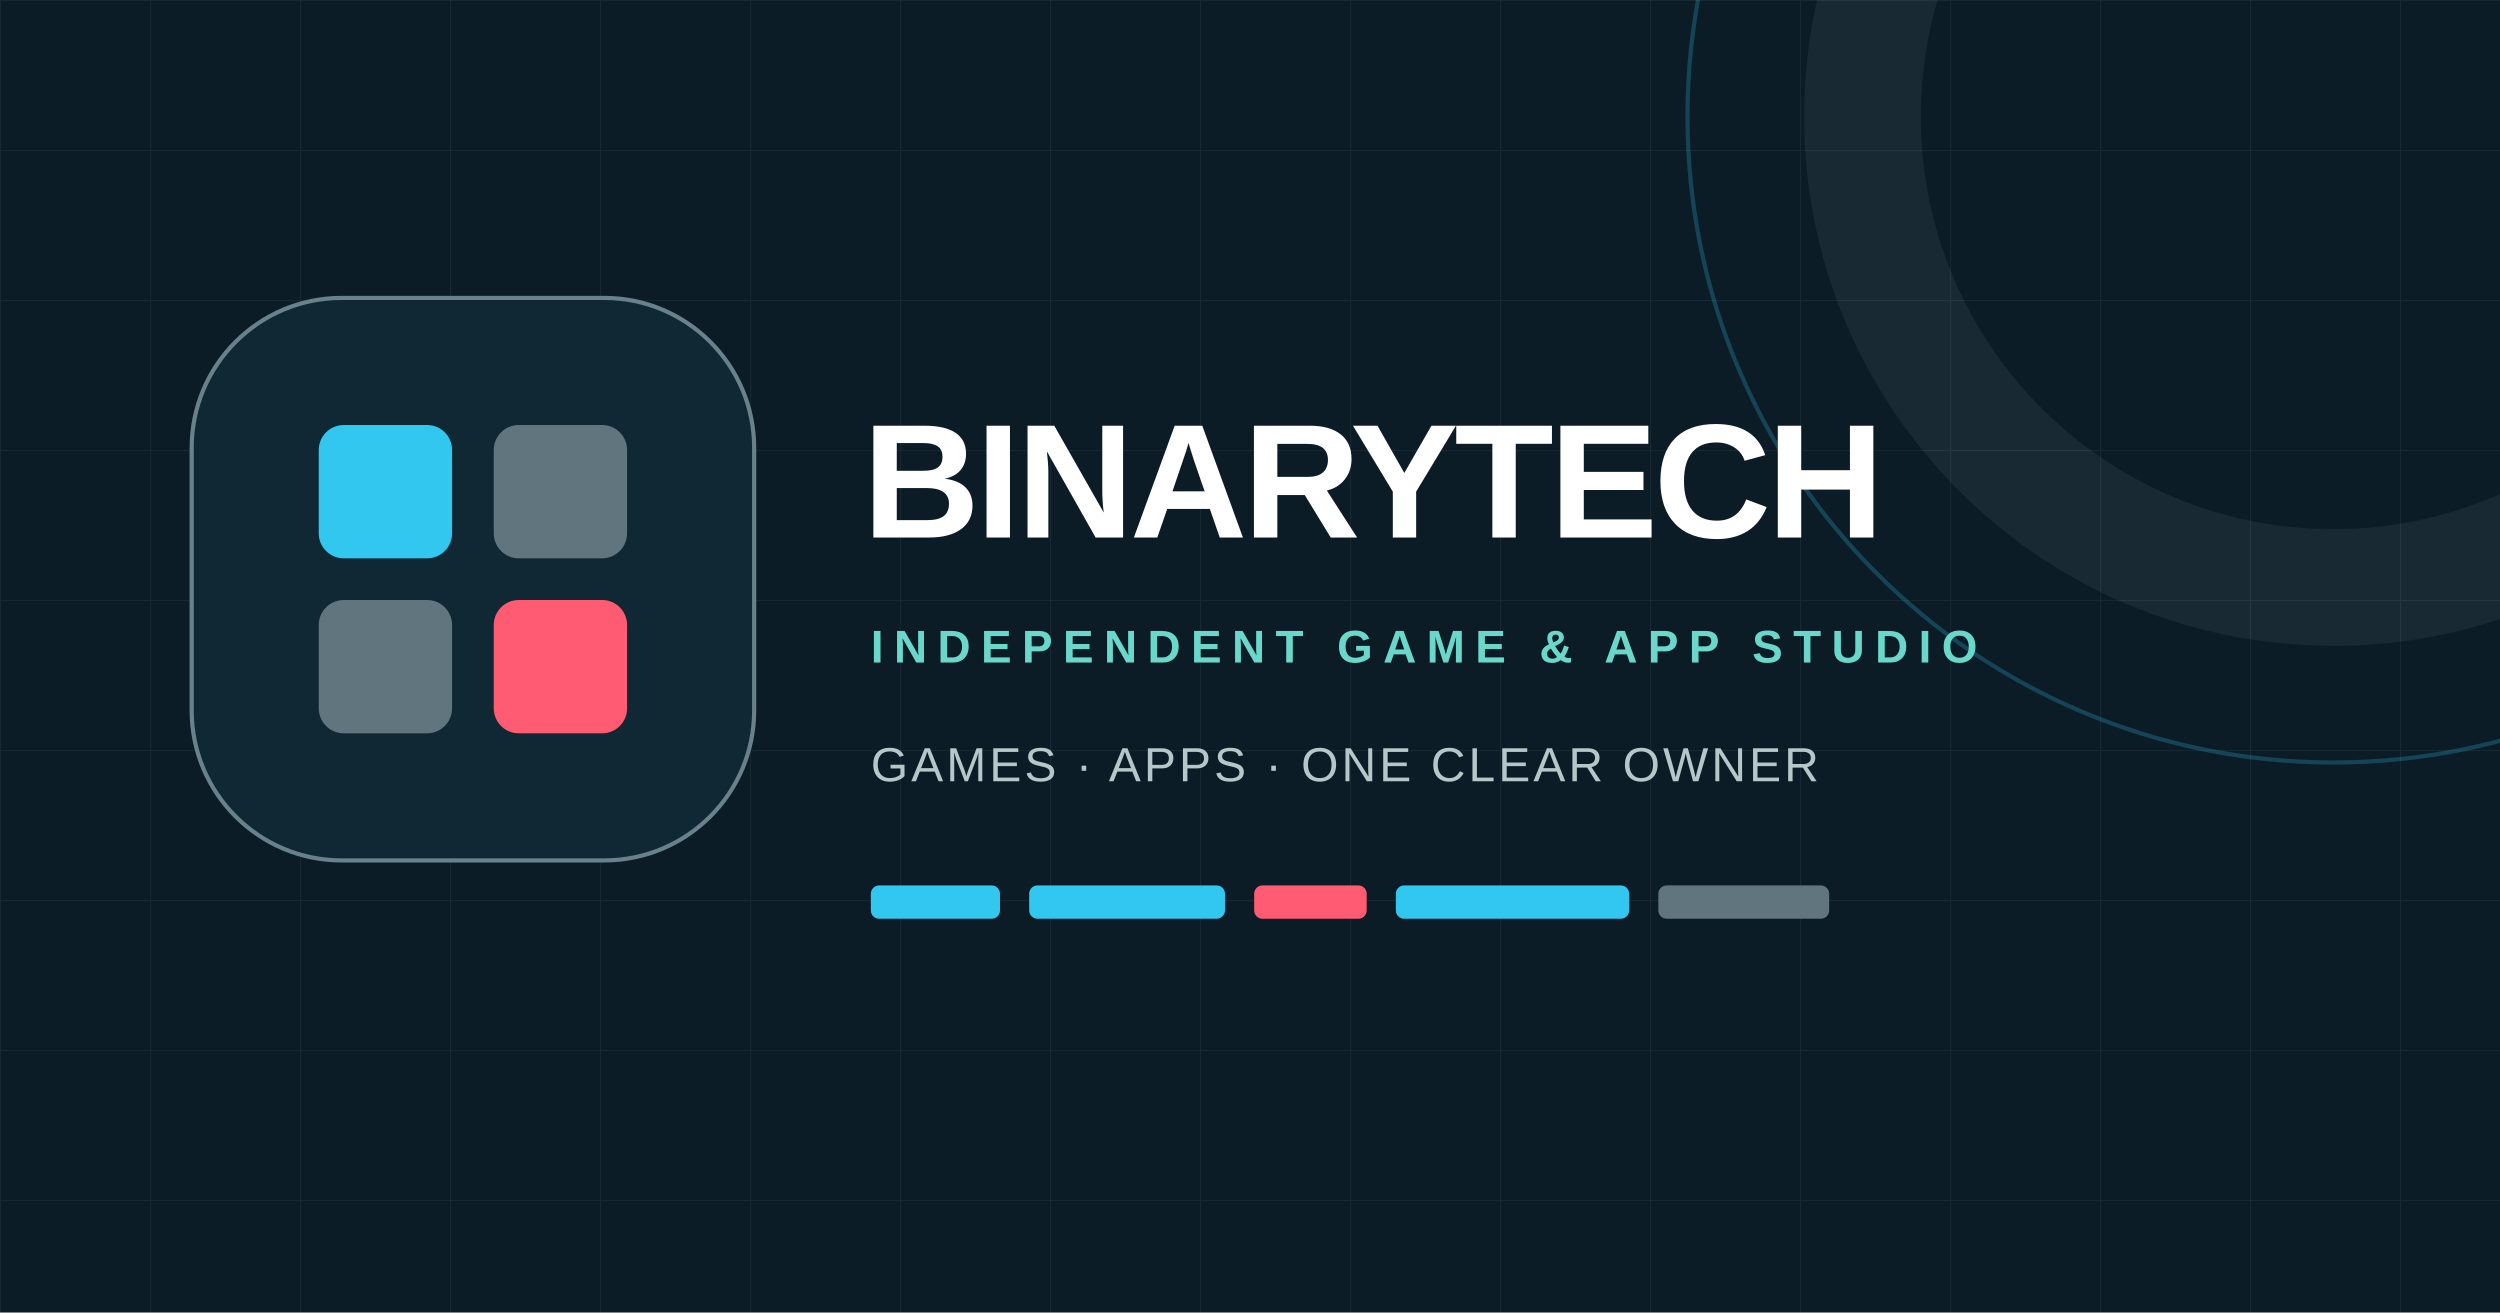
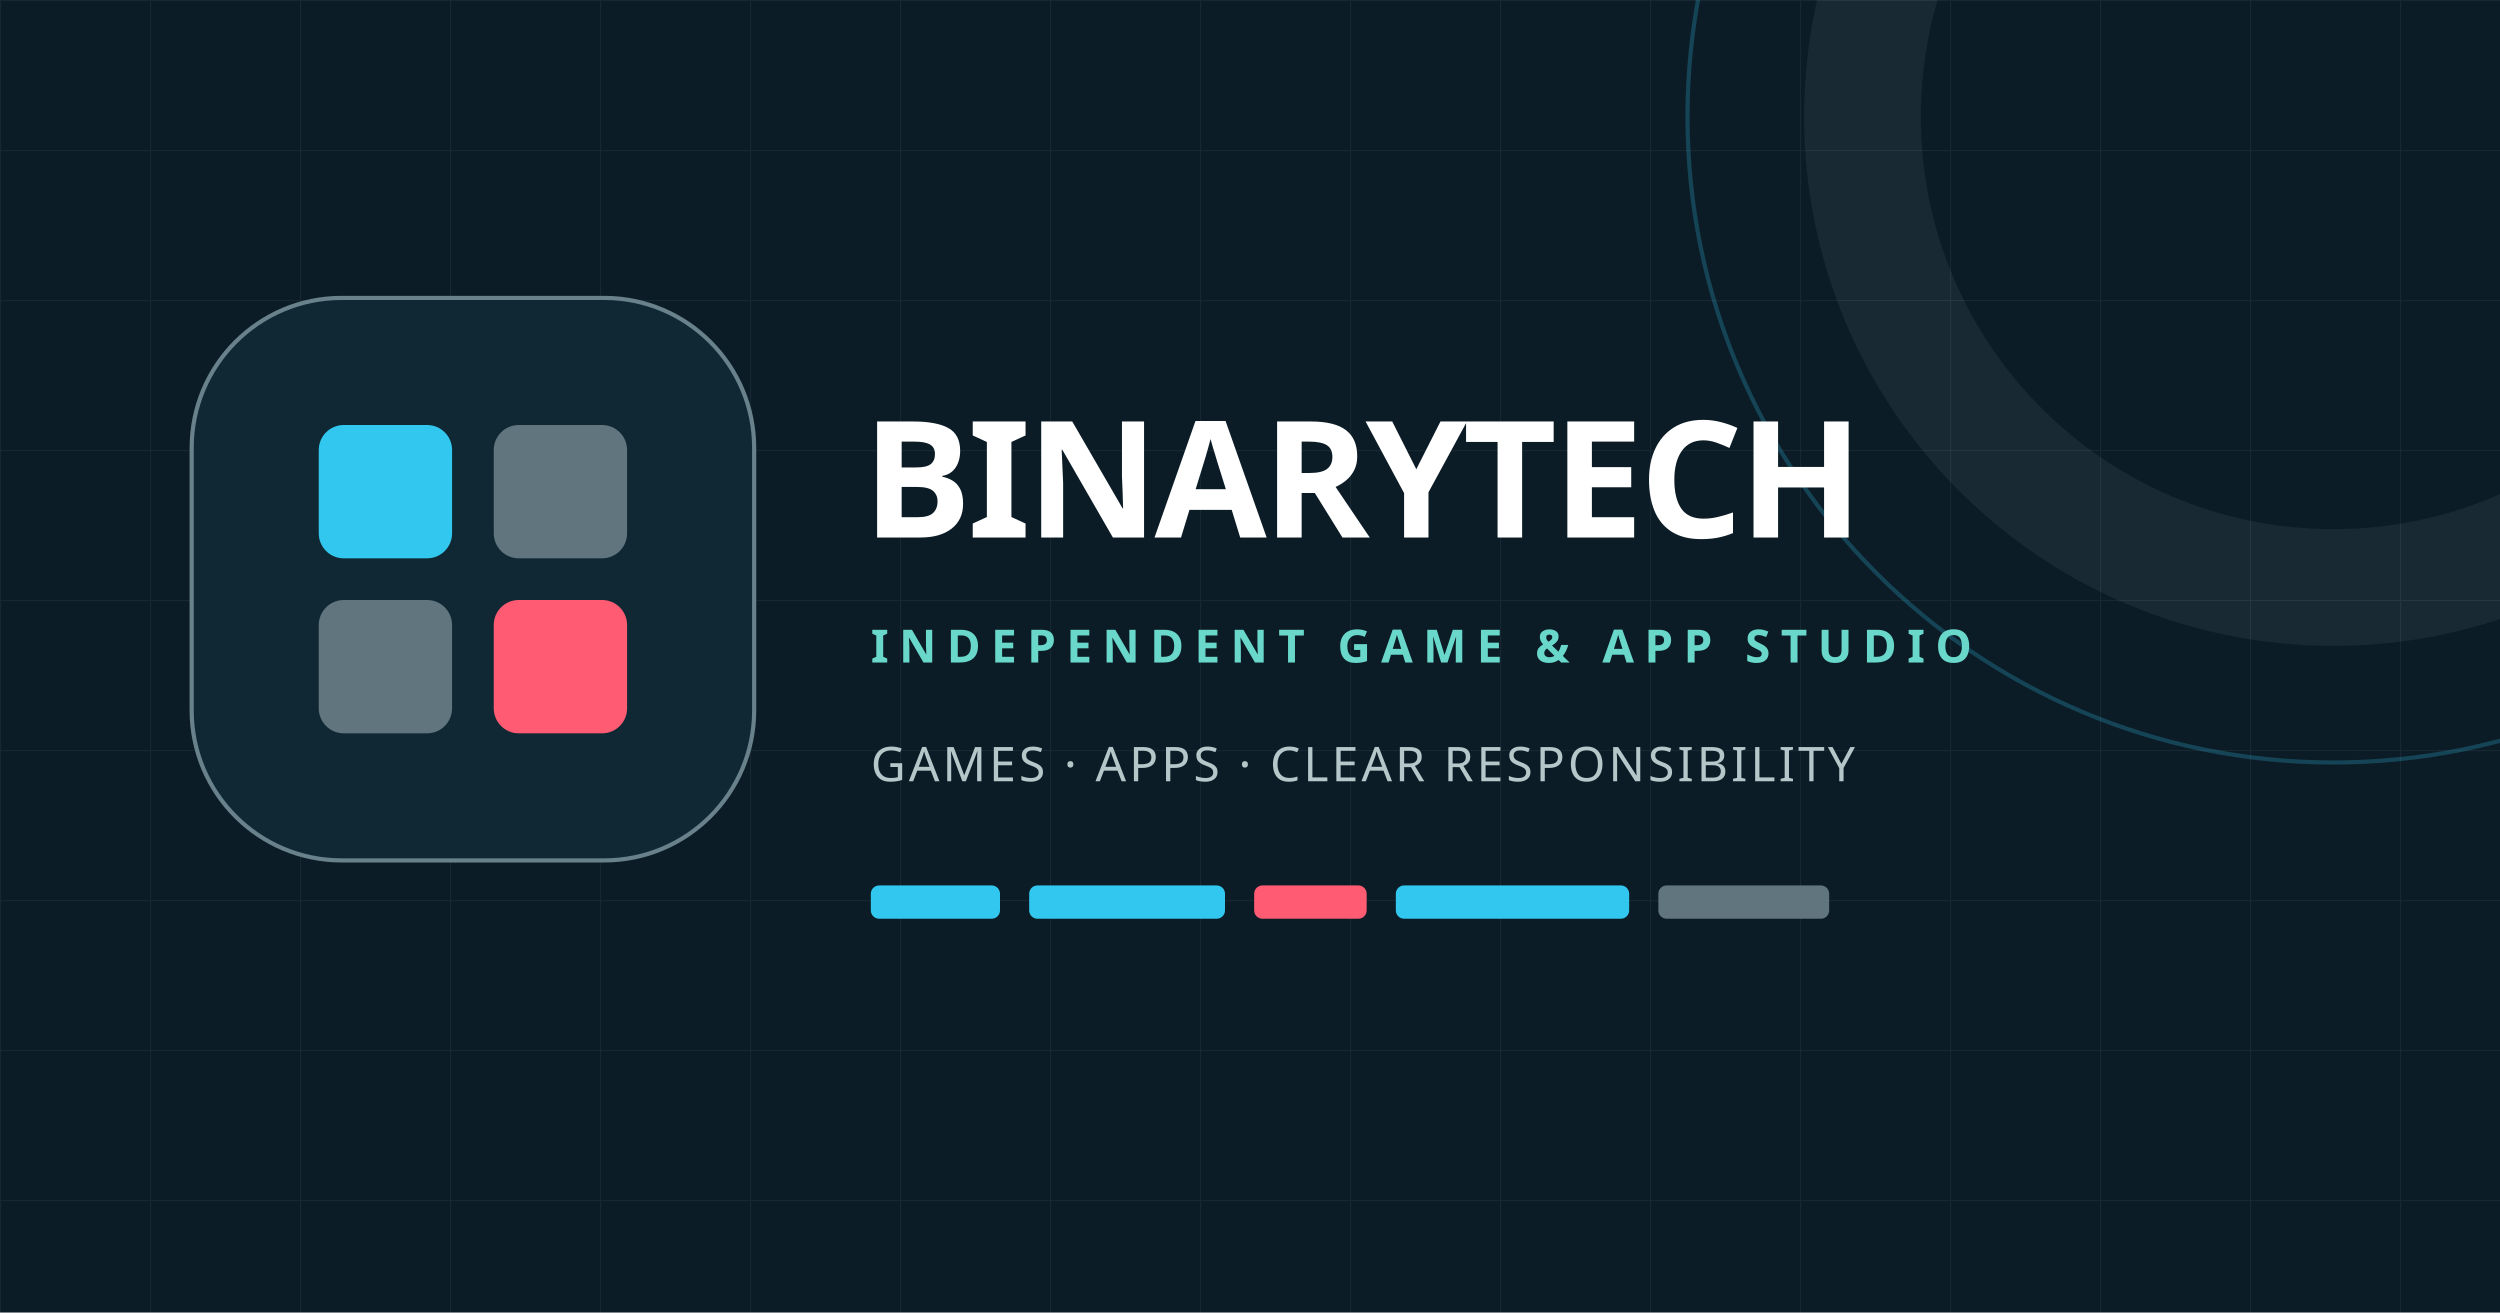
<svg xmlns="http://www.w3.org/2000/svg" width="1200" height="630" viewBox="0 0 1200 630">
  <defs>
    <pattern id="grid" width="72" height="72" patternUnits="userSpaceOnUse">
      <path d="M72 0H0V72" fill="none" stroke="#ffffff" stroke-opacity="0.055" />
    </pattern>
  </defs>
  <rect width="1200" height="630" fill="#0b1c26" />
  <rect width="1200" height="630" fill="url(#grid)" />
  <circle cx="1120" cy="56" r="310" fill="none" stroke="#32c7ef" stroke-opacity="0.24" stroke-width="2" />
  <circle cx="1120" cy="56" r="226" fill="none" stroke="#ffffff" stroke-opacity="0.06" stroke-width="56" />
  <g transform="translate(92 143)">
    <rect width="270" height="270" rx="72" fill="#102833" stroke="#68818a" stroke-width="2" />
    <g transform="translate(61 61)">
      <rect width="64" height="64" rx="12" fill="#32c7ef" />
      <rect x="84" width="64" height="64" rx="12" fill="#60757d" />
      <rect y="84" width="64" height="64" rx="12" fill="#60757d" />
      <rect x="84" y="84" width="64" height="64" rx="12" fill="#ff5b73" />
    </g>
  </g>
-   <g font-family="Arial, Segoe UI, sans-serif">
+   <g font-family="system-ui, sans-serif">
    <text x="414" y="258" fill="#ffffff" font-size="78" font-weight="700" letter-spacing="-2">BINARYTECH</text>
    <text x="418" y="318" fill="#69d7ca" font-size="22" font-weight="700" letter-spacing="5">INDEPENDENT GAME &amp; APP STUDIO</text>
-     <text x="418" y="375" fill="#b6c7ca" font-size="23" letter-spacing="1.5">GAMES · APPS · ONE CLEAR OWNER</text>
+     <text x="418" y="375" fill="#b6c7ca" font-size="23" letter-spacing="1.5">GAMES · APPS · CLEAR RESPONSIBILITY</text>
  </g>
  <g transform="translate(418 425)">
    <rect width="62" height="16" rx="4" fill="#32c7ef" />
    <rect x="76" width="94" height="16" rx="4" fill="#32c7ef" />
    <rect x="184" width="54" height="16" rx="4" fill="#ff5b73" />
    <rect x="252" width="112" height="16" rx="4" fill="#32c7ef" />
    <rect x="378" width="82" height="16" rx="4" fill="#60757d" />
  </g>
</svg>
